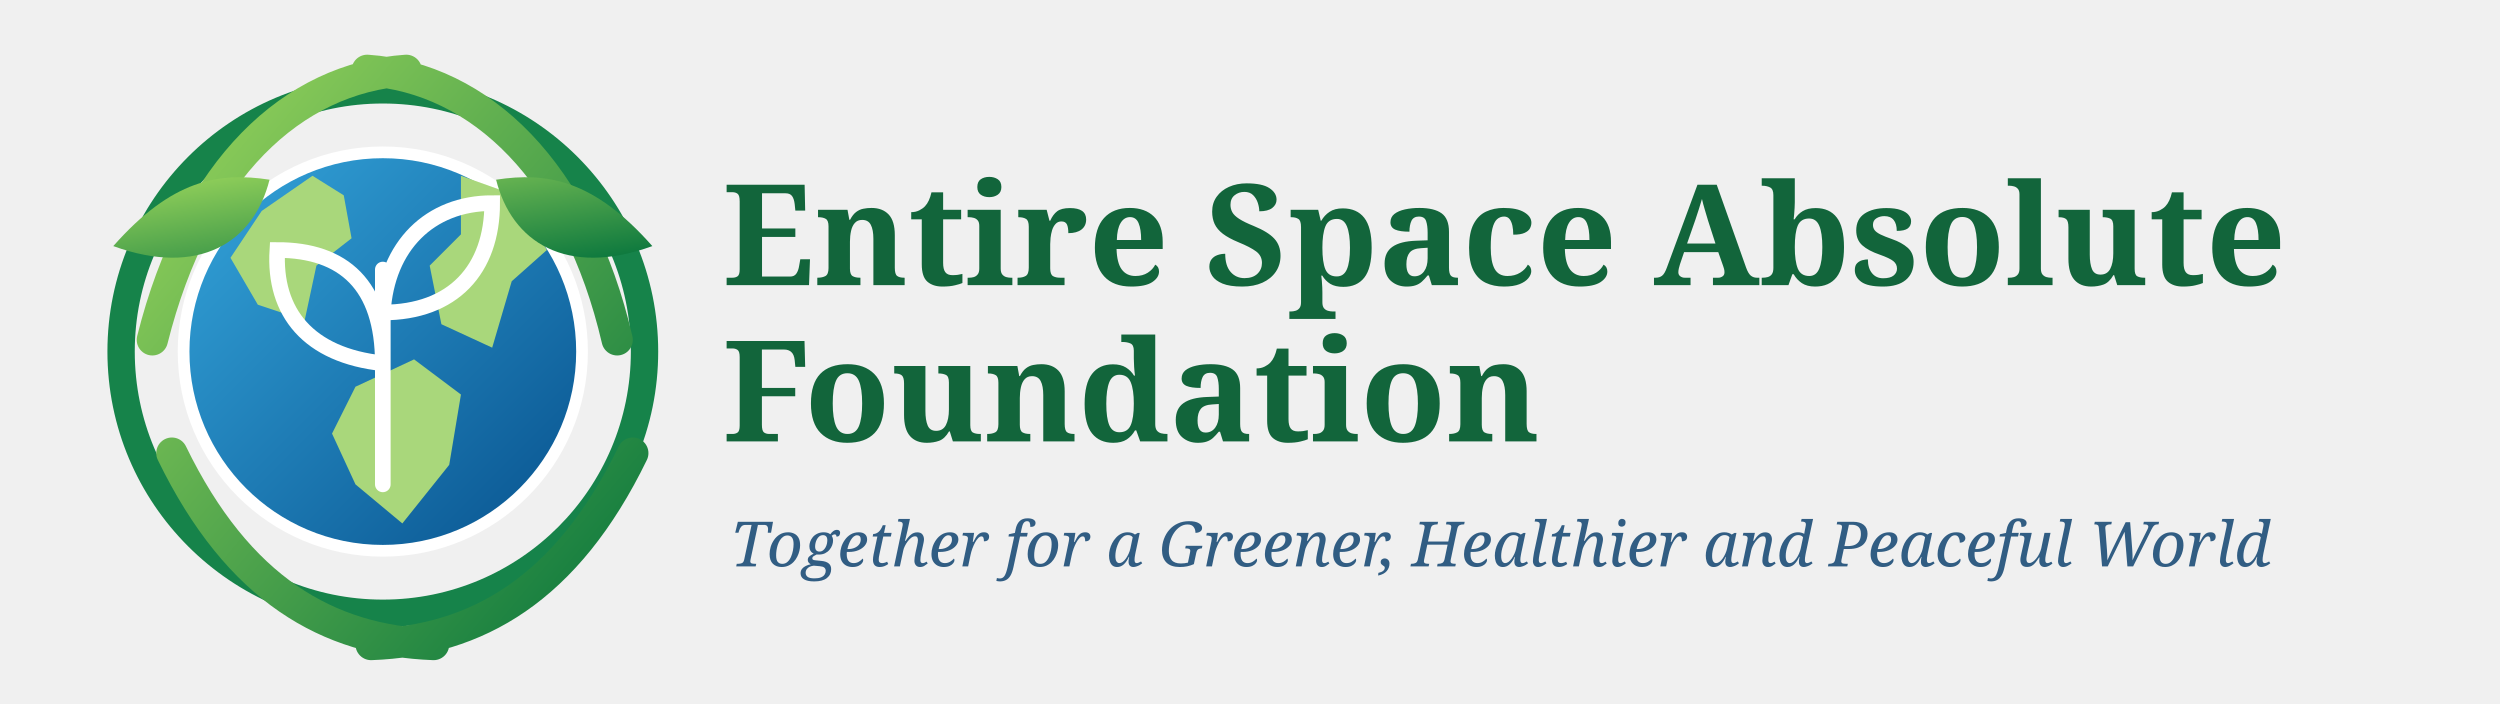
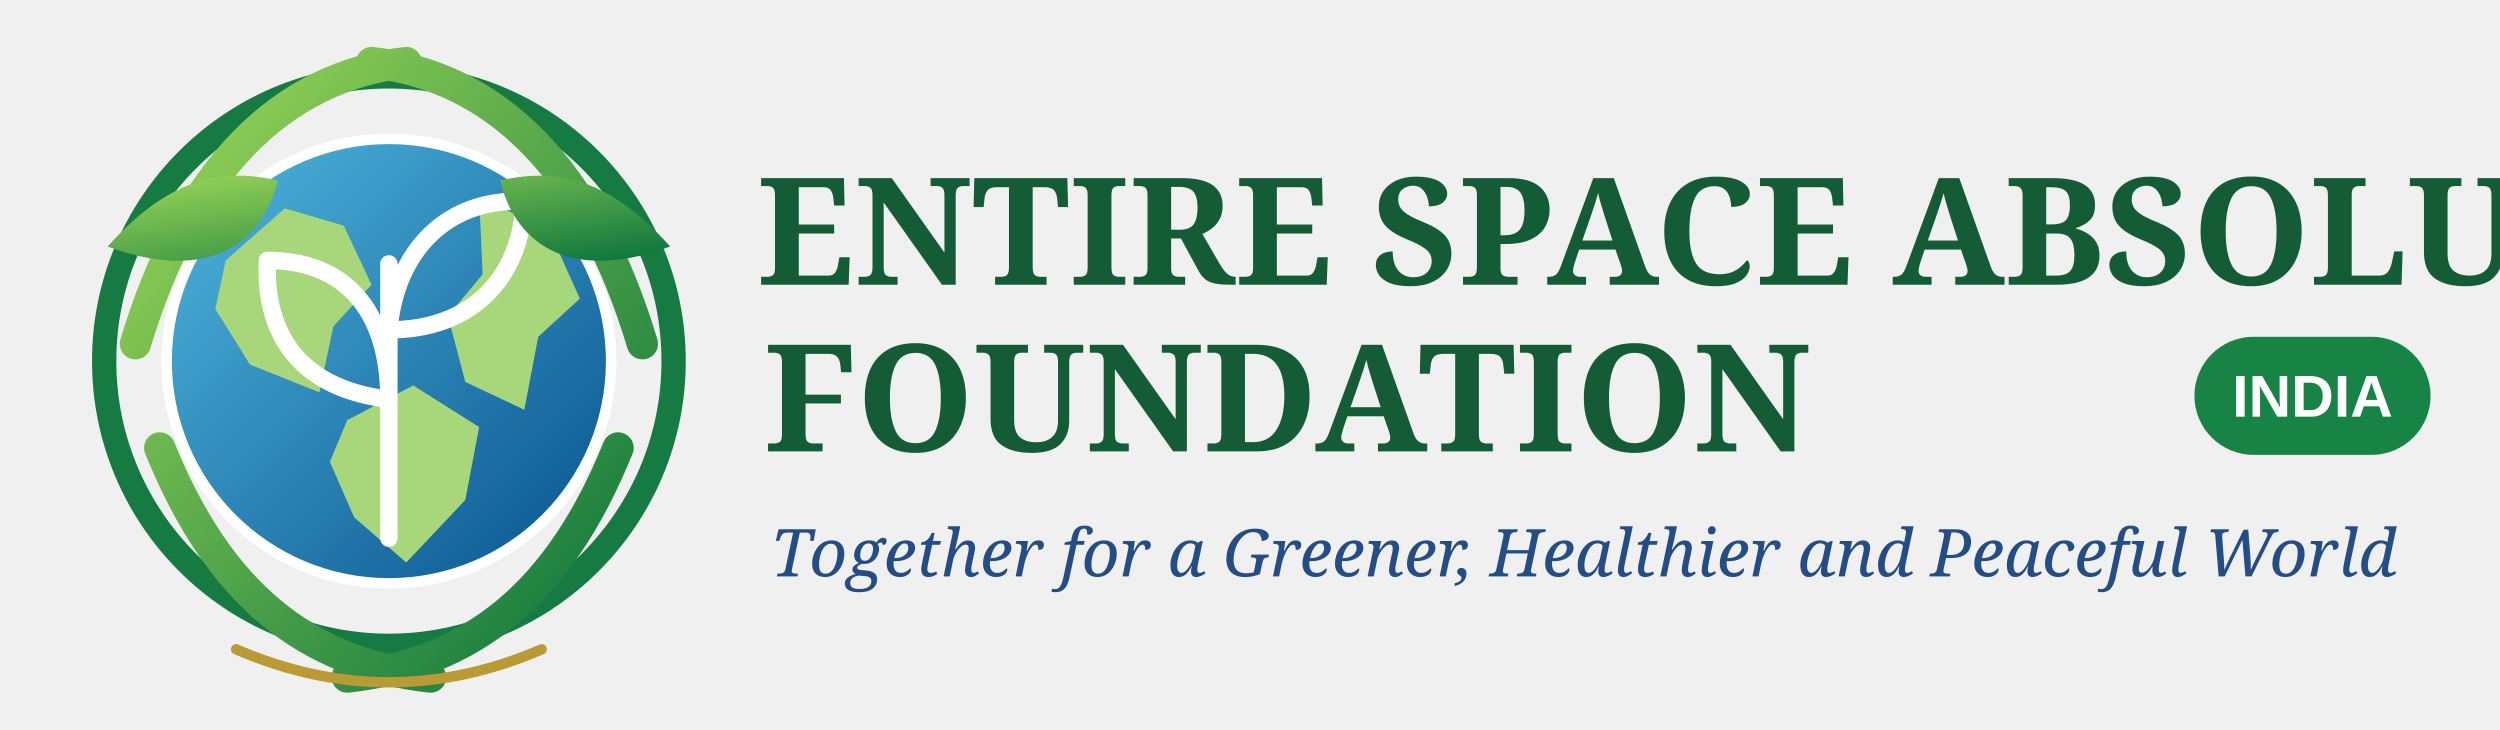
- <svg xmlns="http://www.w3.org/2000/svg" viewBox="0 0 640 180" role="img" aria-labelledby="title desc">
+ <svg xmlns="http://www.w3.org/2000/svg" viewBox="0 0 720 210" role="img" aria-labelledby="title desc">
  <defs>
-     <linearGradient id="earth" x1="0" y1="0" x2="1" y2="1">
-       <stop stop-color="#35a6dc" />
+     <linearGradient id="ocean" x1="0" y1="0" x2="1" y2="1">
+       <stop stop-color="#51b8df" />
      <stop offset="1" stop-color="#07518d" />
    </linearGradient>
-     <linearGradient id="leaf" x1="0" y1="0" x2="1" y2="1">
-       <stop stop-color="#9bd65c" />
-       <stop offset="1" stop-color="#08753d" />
+     <linearGradient id="foliage" x1="0" y1="0" x2="1" y2="1">
+       <stop stop-color="#9ed957" />
+       <stop offset="1" stop-color="#08723d" />
    </linearGradient>
  </defs>
-   <g transform="translate(16 8)">
-     <circle cx="82" cy="82" r="67" fill="none" stroke="#16834a" stroke-width="7" />
-     <circle cx="82" cy="82" r="51" fill="url(#earth)" stroke="#fff" stroke-width="3" />
-     <path d="M51 46l13-9 8 5 2 11-9 7-3 14-12-4-7-12zm51-9l14 5 8 14-9 8-5 17-13-6-3-15 8-8zM75 91l15-7 12 9-3 18-12 15-12-10-6-13z" fill="#a9d77b" />
-     <path d="M82 116V61m0 24c-19-2-28-13-27-29 17 0 27 9 27 29zm0-13c1-17 12-28 28-28 0 17-10 28-28 28z" fill="none" stroke="#fff" stroke-width="4" stroke-linecap="round" />
-     <path d="M23 79C34 35 59 12 88 10M142 79c-10-43-35-67-64-69M28 108c17 35 40 48 67 49m51-49c-17 35-40 48-67 49" fill="none" stroke="url(#leaf)" stroke-width="8" stroke-linecap="round" />
-     <path d="M13 55c15-17 27-19 40-17-4 16-18 25-40 17zm138 0c-15-17-27-19-40-17 4 16 18 25 40 17z" fill="url(#leaf)" />
+   <g transform="translate(18 10)">
+     <circle cx="94" cy="94" r="82" fill="none" stroke="#167b42" stroke-width="7" />
+     <circle cx="94" cy="94" r="64" fill="url(#ocean)" stroke="#fff" stroke-width="3" />
+     <path d="M47 65l17-15 17 5 8 17-11 12-4 19-20-8-10-16zm73-18l20 9 9 20-12 11-4 21-17-8-5-19 10-12zM82 111l19-10 19 12-4 21-17 18-15-13-7-16z" fill="#a8d77b" />
+     <path d="M94 145V66m0 39C69 102 58 87 59 65c22 0 35 14 35 40zm0-20c2-23 17-38 39-37-1 22-15 37-39 37z" fill="none" stroke="#fff" stroke-width="5" stroke-linecap="round" stroke-linejoin="round" />
+     <path d="M21 89C36 39 63 12 99 8M167 89C152 39 125 12 89 8M28 119c17 42 42 62 78 66m54-66c-17 42-42 62-78 66" fill="none" stroke="url(#foliage)" stroke-width="9" stroke-linecap="round" />
+     <path d="M13 61c17-19 32-23 49-19-5 20-22 29-49 19zm162 0c-17-19-32-23-49-19 5 20 22 29 49 19z" fill="url(#foliage)" />
+     <path d="M50 177q44 19 88 0" fill="none" stroke="#b89b35" stroke-width="3" stroke-linecap="round" />
  </g>
-   <text x="185" y="73" font-family="Georgia,serif" font-size="36" font-weight="bold" fill="#12653b">Entire Space Absolute</text>
-   <text x="185" y="113" font-family="Georgia,serif" font-size="36" font-weight="bold" fill="#12653b">Foundation</text>
-   <text x="187" y="145" font-family="Georgia,serif" font-size="16" font-style="italic" fill="#315d83">Together for a Greener, Healthier and Peaceful World</text>
+   <text x="218" y="82" font-family="Georgia,serif" font-size="43" font-weight="bold" fill="#145c36">ENTIRE SPACE ABSOLUTE</text>
+   <text x="220" y="130" font-family="Georgia,serif" font-size="43" font-weight="bold" fill="#145c36">FOUNDATION</text>
+   <rect x="632" y="97" width="68" height="34" rx="17" fill="#178446" />
+   <text x="666" y="120" text-anchor="middle" font-family="Arial,sans-serif" font-size="17" font-weight="bold" fill="#fff">INDIA</text>
+   <text x="222" y="166" font-family="Georgia,serif" font-size="19" font-style="italic" fill="#244c85">Together for a Greener, Healthier and Peaceful World</text>
</svg>
